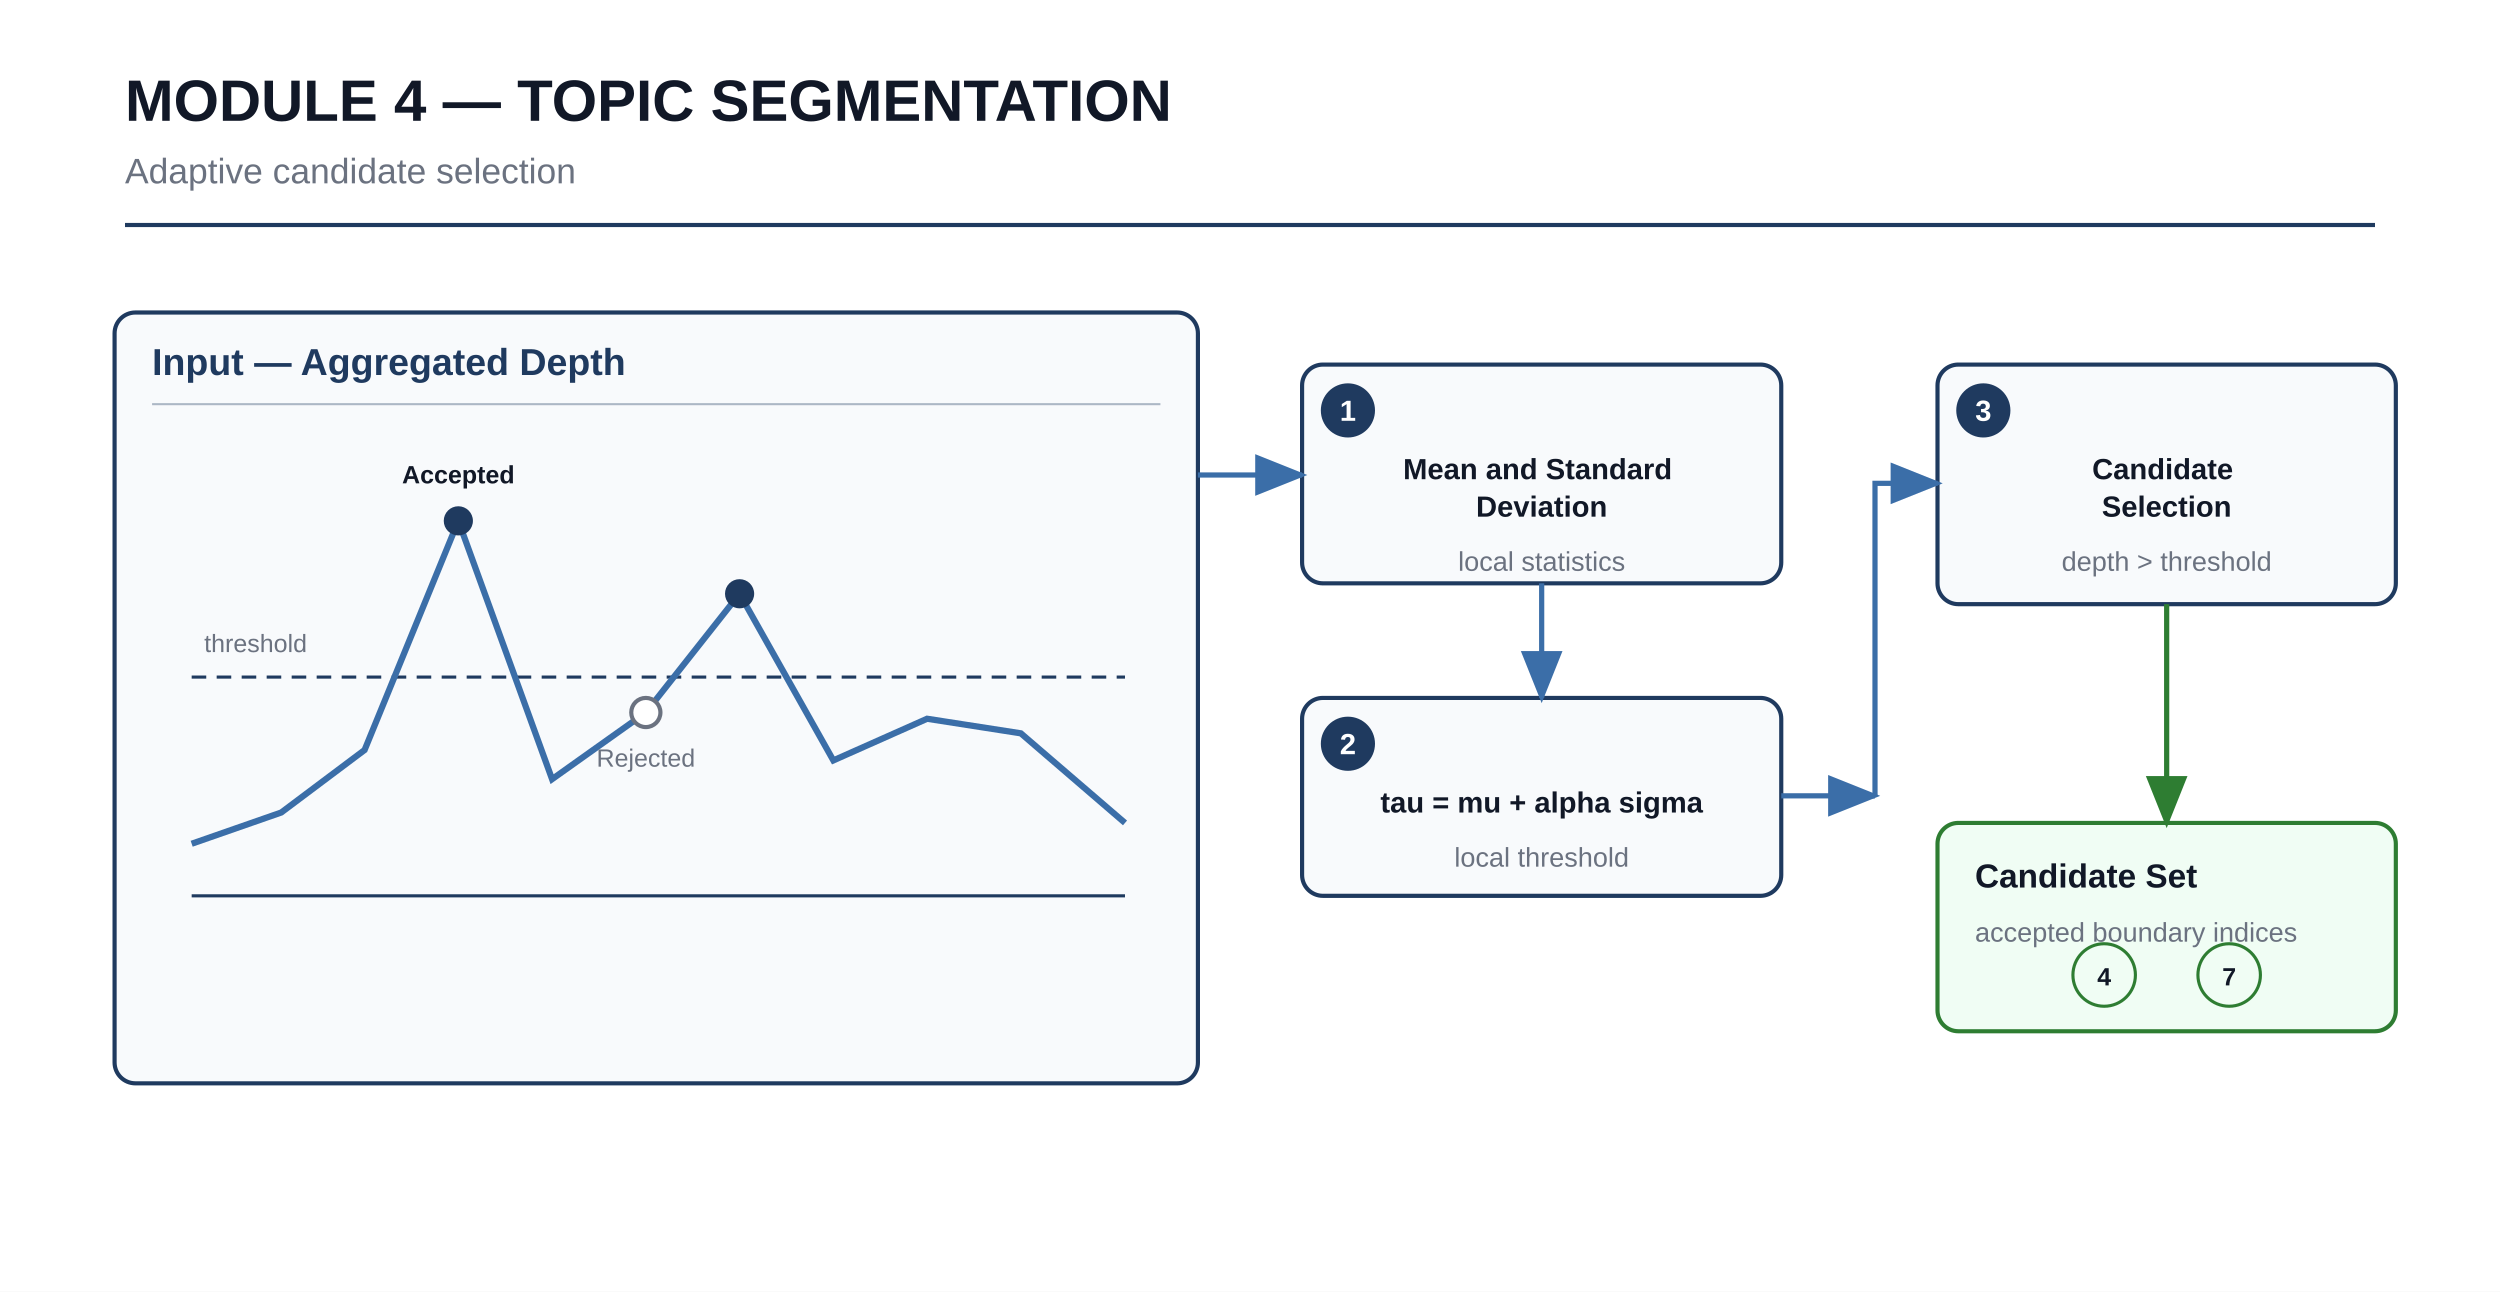
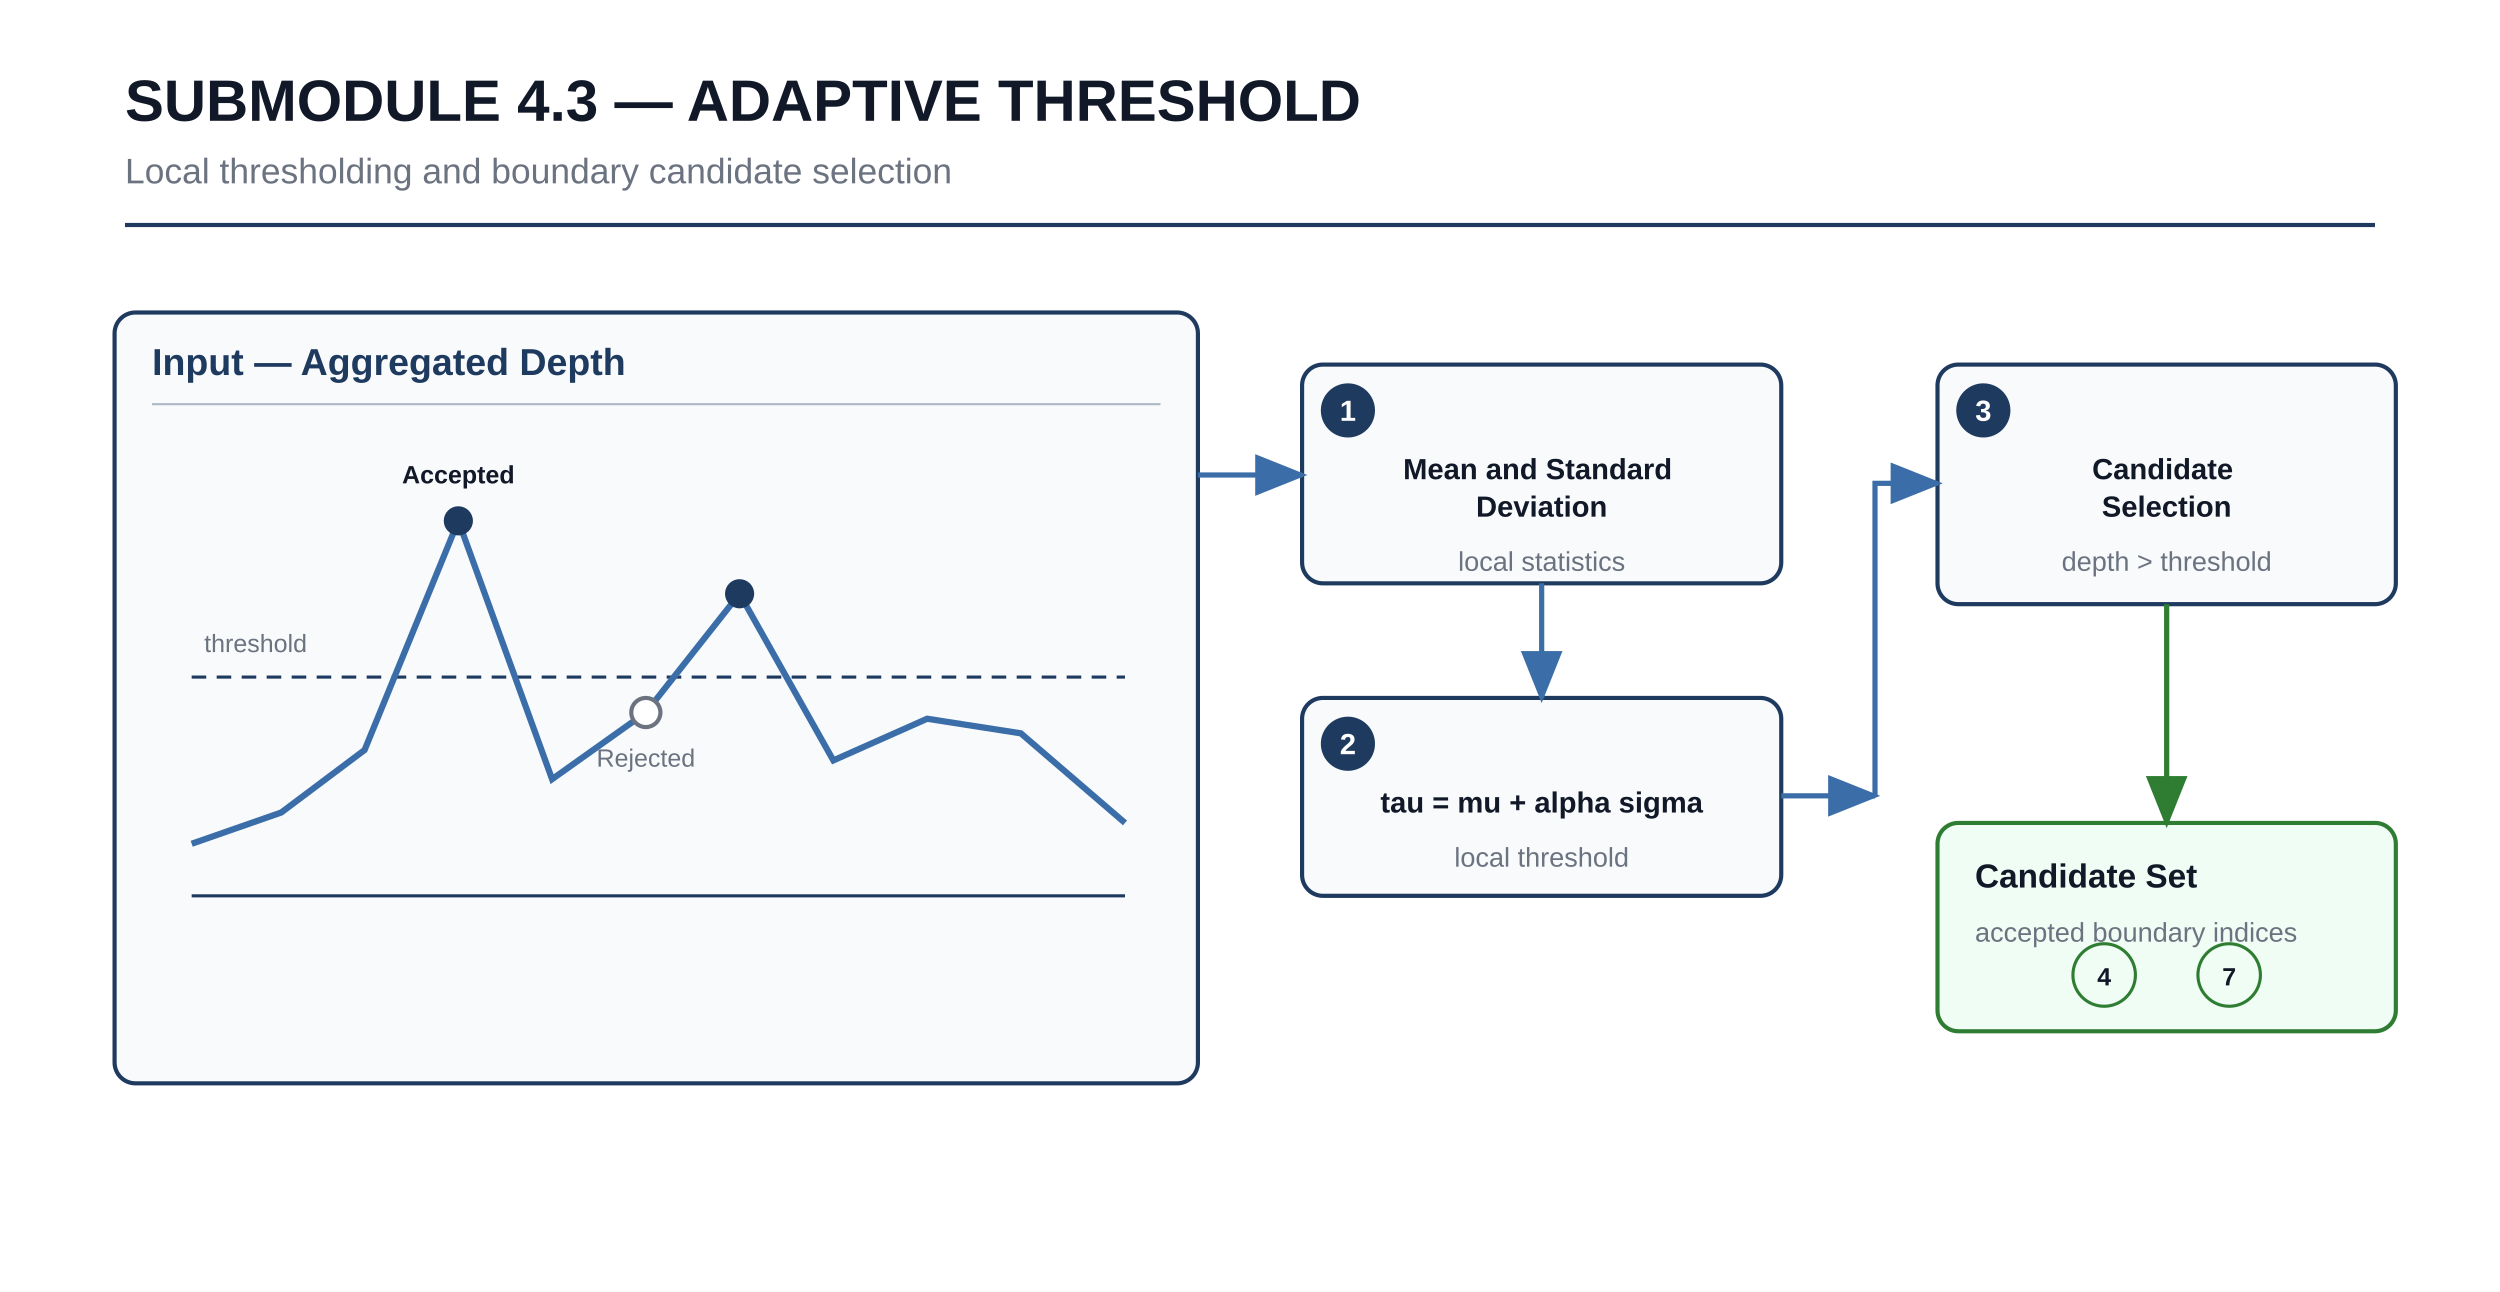
<svg xmlns="http://www.w3.org/2000/svg" viewBox="0 0 1200 620" width="1200" height="620">
  <style>
text { font-family: Arial, Helvetica, sans-serif; }
</style>
  <defs>
    <marker id="arrow-primary" markerWidth="10" markerHeight="8" refX="9" refY="4" orient="auto">
      <polygon points="0,0 10,4 0,8" fill="#3b6ea8" />
    </marker>
    <marker id="arrow-output" markerWidth="10" markerHeight="8" refX="9" refY="4" orient="auto">
      <polygon points="0,0 10,4 0,8" fill="#2e7d32" />
    </marker>
  </defs>
  <rect width="1200" height="620" fill="#ffffff" />
-   <text x="60" y="58" font-size="28" font-weight="700" fill="#111827">MODULE 4 — TOPIC SEGMENTATION</text>
-   <text x="60" y="88" font-size="17" fill="#6b7280">Adaptive candidate selection</text>
+   <text x="60" y="58" font-size="28" font-weight="700" fill="#111827">SUBMODULE 4.3 — ADAPTIVE THRESHOLD</text>
+   <text x="60" y="88" font-size="17" fill="#6b7280">Local thresholding and boundary candidate selection</text>
  <line x1="60" y1="108" x2="1140" y2="108" stroke="#1f3a5f" stroke-width="2" />
  <rect x="55" y="150" width="520" height="370" rx="10" fill="#f8fafc" stroke="#1f3a5f" stroke-width="2" />
  <text x="73" y="180" text-anchor="start" font-size="18" font-weight="700" fill="#1f3a5f">Input — Aggregated Depth</text>
  <line x1="73" y1="194" x2="557" y2="194" stroke="#1f3a5f" stroke-width="1" opacity="0.35" />
  <rect x="625" y="175" width="230" height="105" rx="10" fill="#f8fafc" stroke="#1f3a5f" stroke-width="2" />
  <circle cx="647" cy="197" r="13" fill="#1f3a5f" data-step="1" />
  <text x="647" y="202" text-anchor="middle" font-size="14" font-weight="700" fill="#ffffff">1</text>
  <text x="740" y="230" text-anchor="middle" font-size="14" font-weight="700" fill="#111827">
    <tspan x="740" dy="0">Mean and Standard </tspan>
    <tspan x="740" dy="18">Deviation</tspan>
  </text>
  <text x="740" y="274" text-anchor="middle" font-size="13" font-weight="400" fill="#6b7280">local statistics</text>
  <rect x="625" y="335" width="230" height="95" rx="10" fill="#f8fafc" stroke="#1f3a5f" stroke-width="2" />
  <circle cx="647" cy="357" r="13" fill="#1f3a5f" data-step="2" />
  <text x="647" y="362" text-anchor="middle" font-size="14" font-weight="700" fill="#ffffff">2</text>
  <text x="740" y="390" text-anchor="middle" font-size="14" font-weight="700" fill="#111827">
    <tspan x="740" dy="0">tau = mu + alpha sigma</tspan>
  </text>
  <text x="740" y="416" text-anchor="middle" font-size="13" font-weight="400" fill="#6b7280">local threshold</text>
  <rect x="930" y="175" width="220" height="115" rx="10" fill="#f8fafc" stroke="#1f3a5f" stroke-width="2" />
  <circle cx="952" cy="197" r="13" fill="#1f3a5f" data-step="3" />
  <text x="952" y="202" text-anchor="middle" font-size="14" font-weight="700" fill="#ffffff">3</text>
  <text x="1040" y="230" text-anchor="middle" font-size="14" font-weight="700" fill="#111827">
    <tspan x="1040" dy="0">Candidate </tspan>
    <tspan x="1040" dy="18">Selection</tspan>
  </text>
  <text x="1040" y="274" text-anchor="middle" font-size="13" font-weight="400" fill="#6b7280">depth &gt; threshold</text>
  <rect x="930" y="395" width="220" height="100" rx="10" fill="#f0fdf4" stroke="#2e7d32" stroke-width="2" />
  <text x="948" y="426" text-anchor="start" font-size="16" font-weight="700" fill="#111827">
    <tspan x="948" dy="0">Candidate Set</tspan>
  </text>
  <text x="948" y="452" text-anchor="start" font-size="13" font-weight="400" fill="#6b7280">accepted boundary indices</text>
  <line x1="575" y1="228" x2="625" y2="228" stroke="#3b6ea8" stroke-width="2.5" marker-end="url(#arrow-primary)" />
  <line x1="740" y1="280" x2="740" y2="335" stroke="#3b6ea8" stroke-width="2.5" marker-end="url(#arrow-primary)" />
  <line x1="855" y1="382" x2="900" y2="382" stroke="#3b6ea8" stroke-width="2.5" marker-end="url(#arrow-primary)" />
  <path d="M 900 382 L 900 232 L 930 232" fill="none" stroke="#3b6ea8" stroke-width="2.5" marker-end="url(#arrow-primary)" />
  <line x1="1040" y1="290" x2="1040" y2="395" stroke="#2e7d32" stroke-width="2.5" marker-end="url(#arrow-output)" />
  <line x1="92" y1="430" x2="540" y2="430" stroke="#1f3a5f" stroke-width="1.5" />
  <line x1="92" y1="325" x2="540" y2="325" stroke="#1f3a5f" stroke-width="1.5" stroke-dasharray="7,5" />
  <text x="98" y="313" text-anchor="start" font-size="12" font-weight="400" fill="#6b7280">threshold</text>
  <path d="M 92 405 L 135 390 L 175 360 L 220 250 L 265 374 L 310 342 L 355 285 L 400 365 L 445 345 L 490 352 L 540 395" fill="none" stroke="#3b6ea8" stroke-width="3" />
  <circle cx="220" cy="250" r="7" fill="#1f3a5f" data-profile-state="accepted" data-index="4" />
  <circle cx="355" cy="285" r="7" fill="#1f3a5f" data-profile-state="accepted" data-index="7" />
  <circle cx="310" cy="342" r="7" fill="#ffffff" stroke="#6b7280" stroke-width="2" data-profile-state="rejected" data-index="6" />
  <text x="220" y="232" text-anchor="middle" font-size="12" font-weight="700" fill="#111827">Accepted</text>
  <text x="310" y="368" text-anchor="middle" font-size="12" font-weight="400" fill="#6b7280">Rejected</text>
  <circle cx="1010" cy="468" r="15" fill="#f0fdf4" stroke="#2e7d32" stroke-width="1.5" data-candidate-index="4" />
  <text x="1010" y="473" text-anchor="middle" font-size="12" font-weight="700" fill="#111827">4</text>
  <circle cx="1070" cy="468" r="15" fill="#f0fdf4" stroke="#2e7d32" stroke-width="1.5" data-candidate-index="7" />
  <text x="1070" y="473" text-anchor="middle" font-size="12" font-weight="700" fill="#111827">7</text>
</svg>
